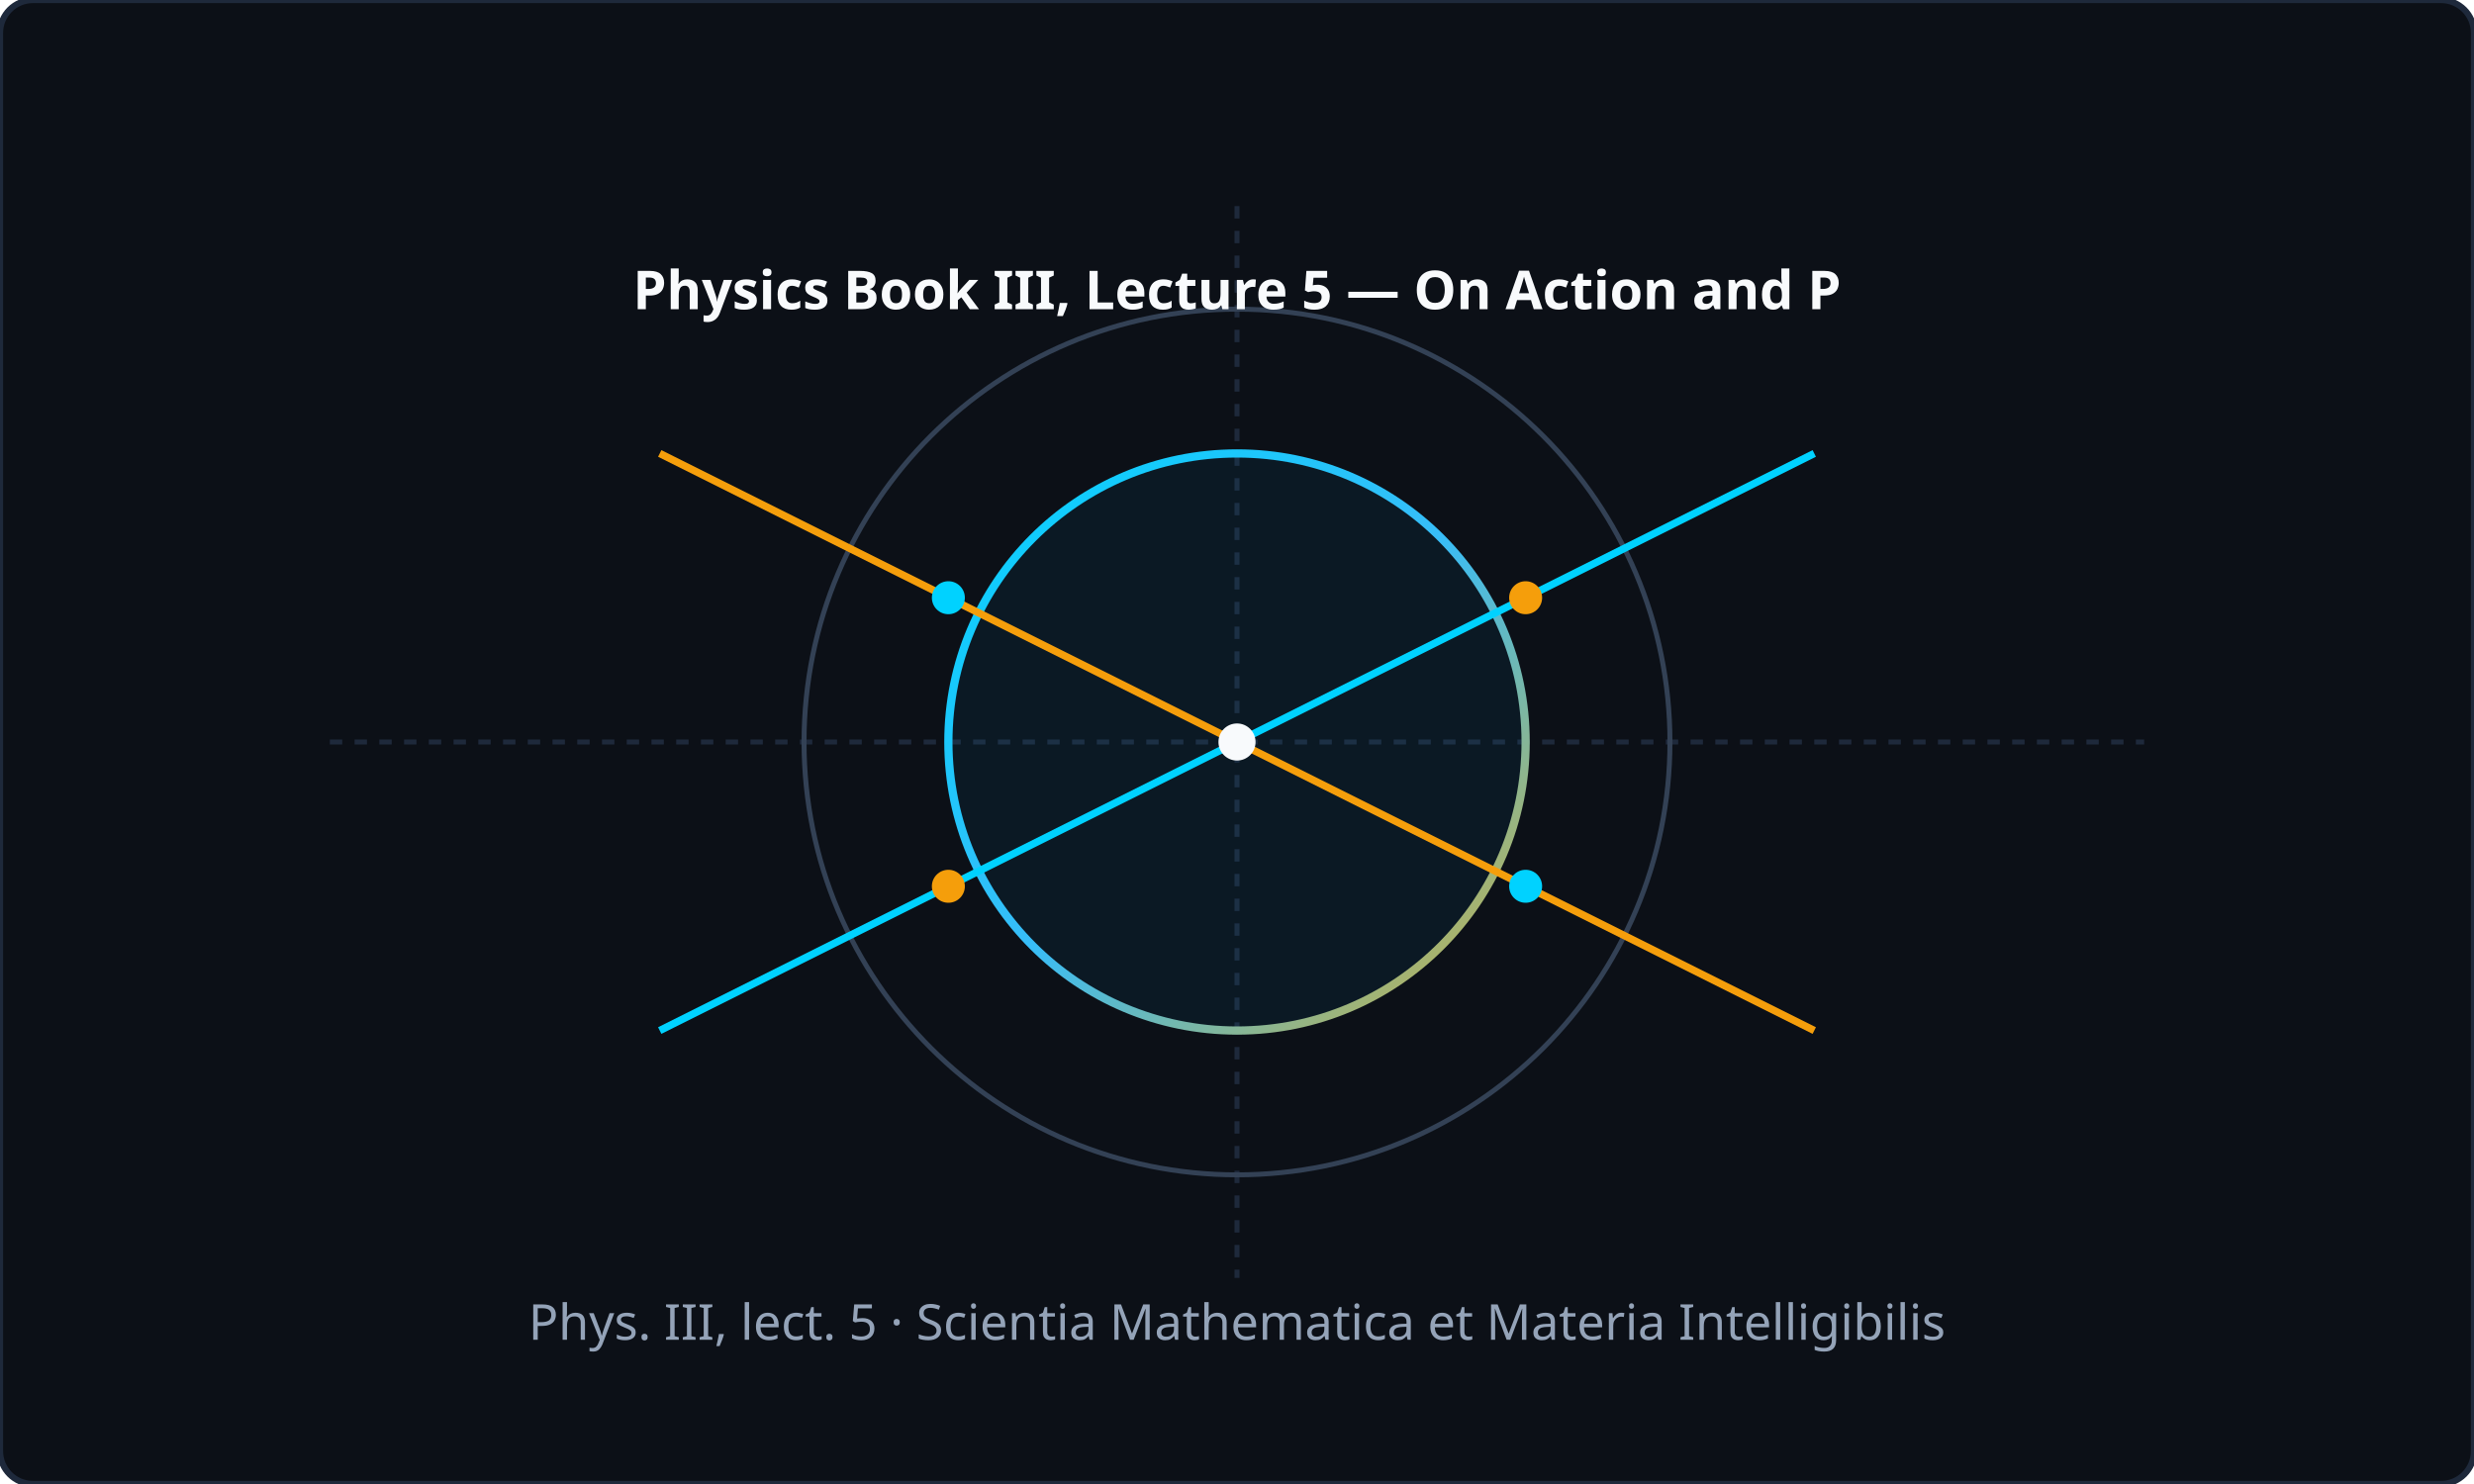
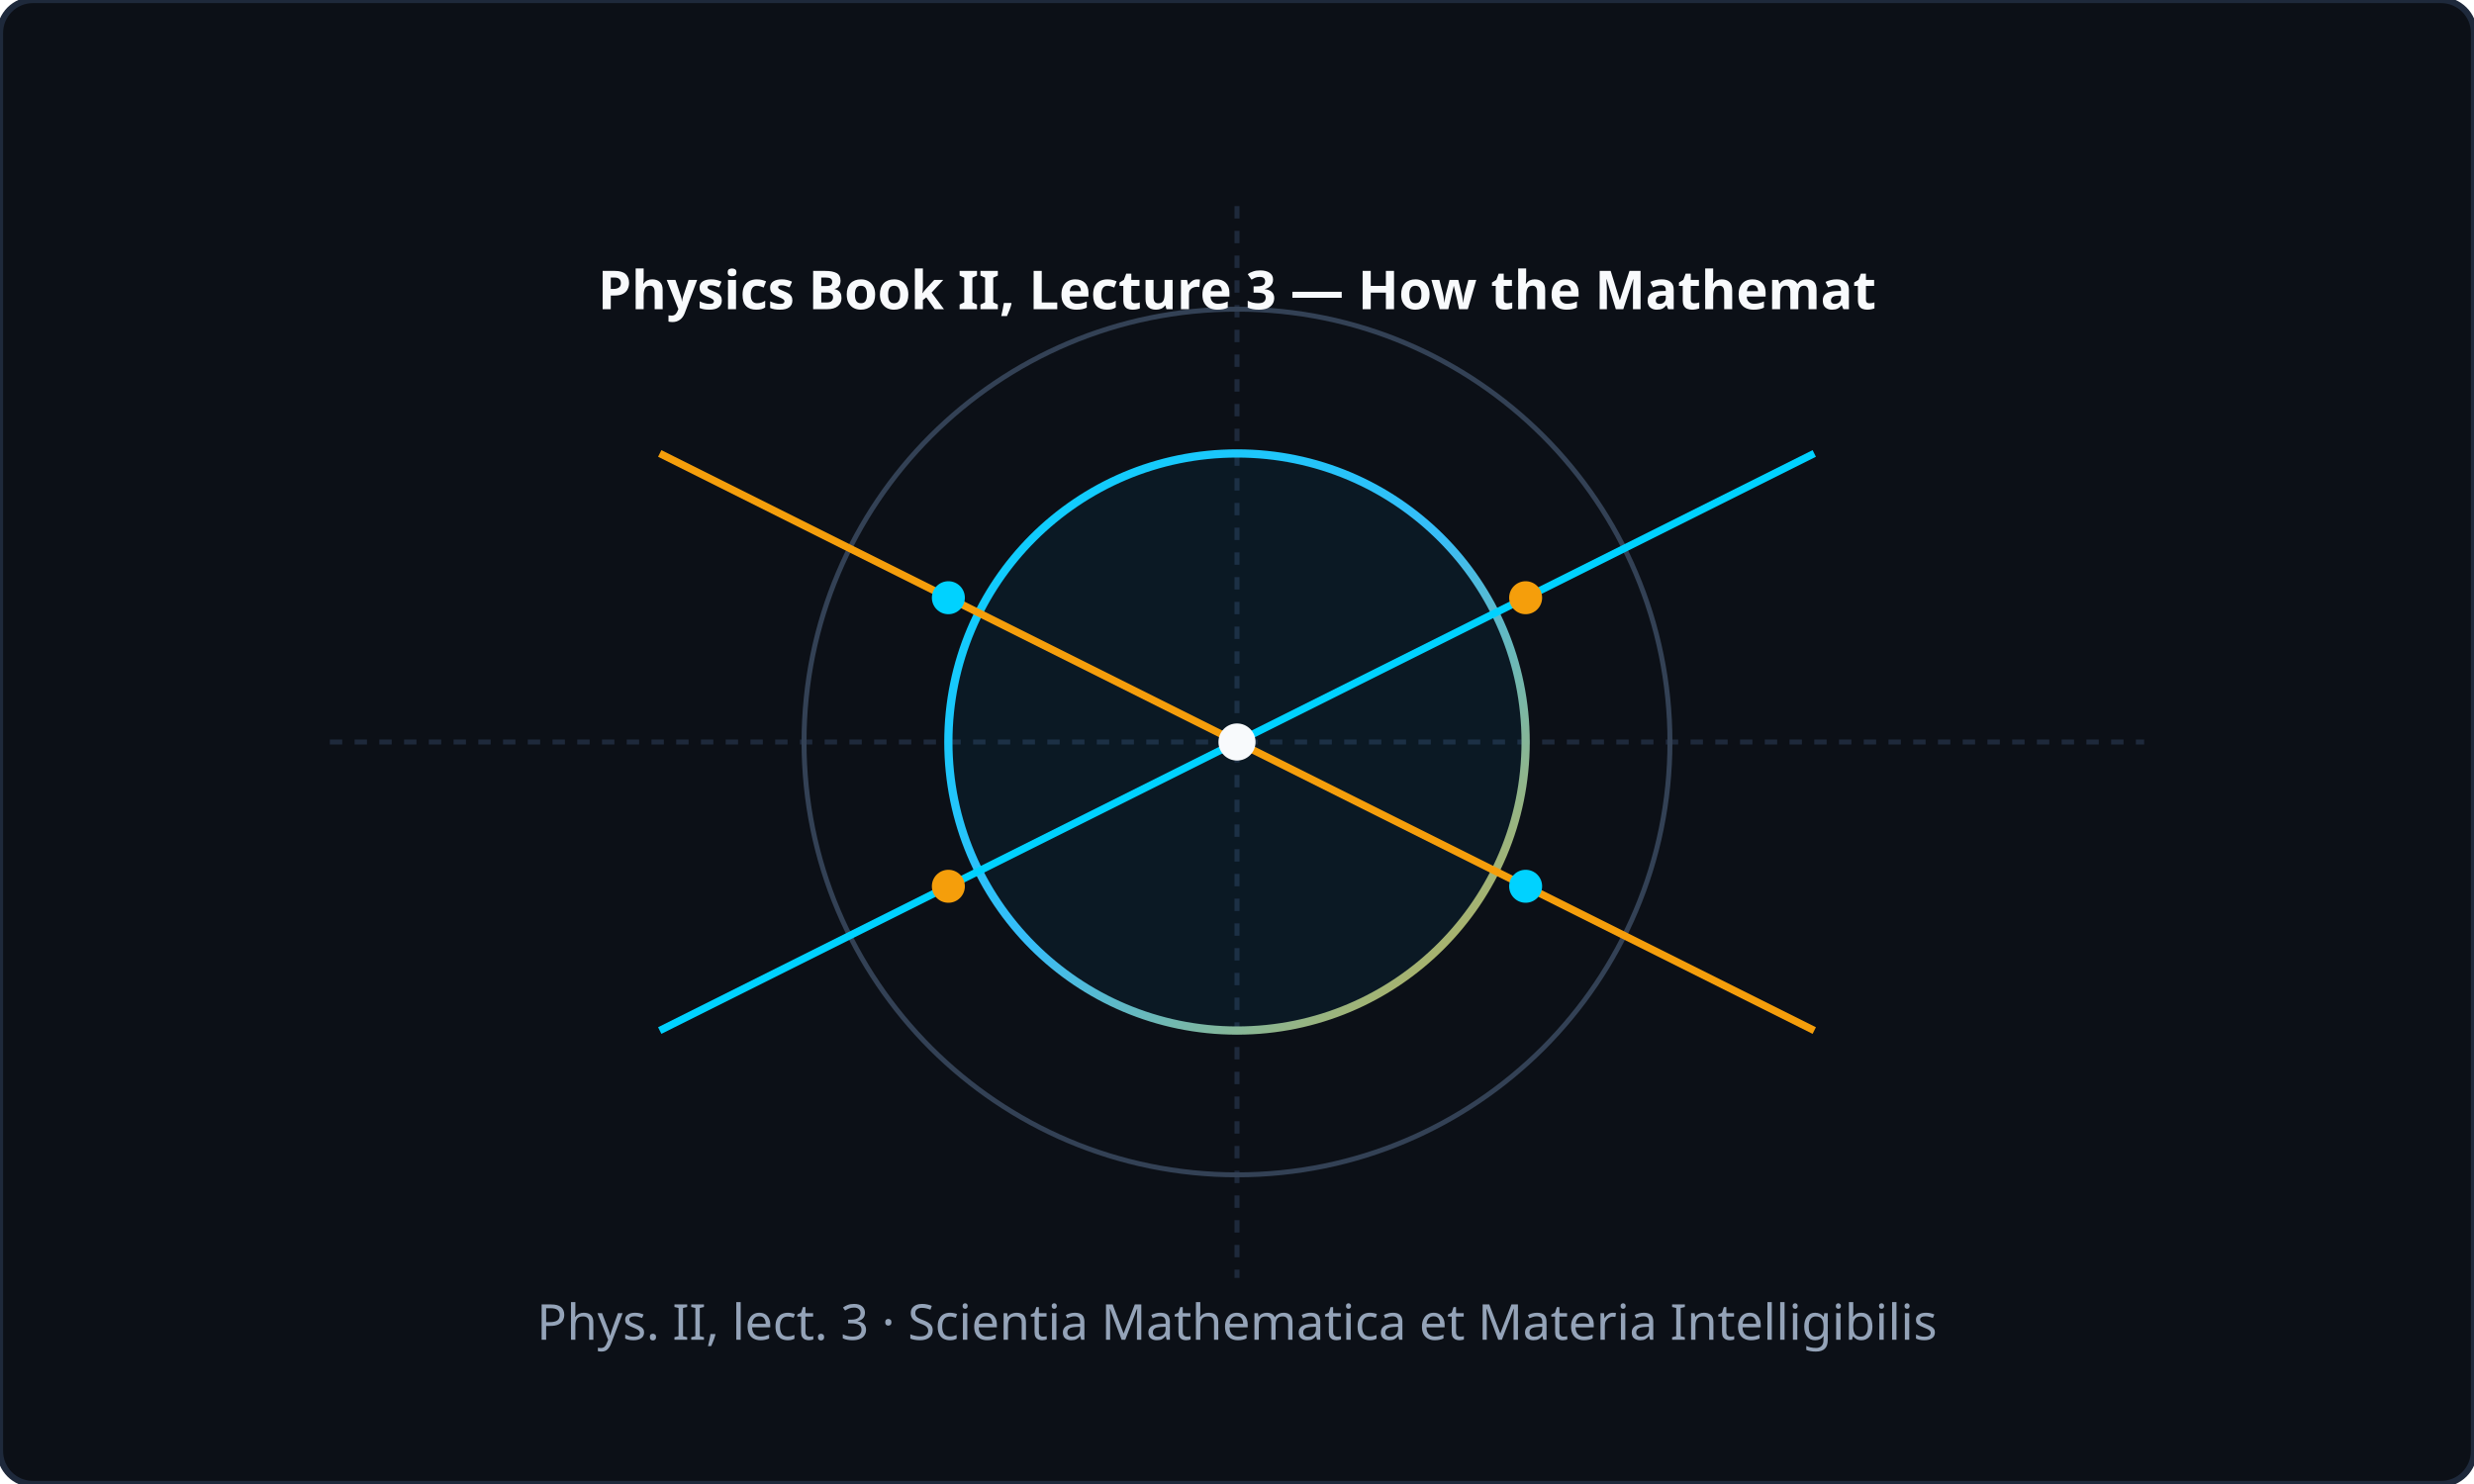
<svg xmlns="http://www.w3.org/2000/svg" viewBox="0 0 600 360" width="100%" height="auto">
  <rect width="600" height="360" rx="8" fill="#0c1017" stroke="#1e293b" stroke-width="1.5" />
  <defs>
    <linearGradient id="geomGrad" x1="0%" y1="0%" x2="100%" y2="100%">
      <stop offset="0%" stop-color="#00d2ff" />
      <stop offset="50%" stop-color="#38bdf8" />
      <stop offset="100%" stop-color="#d4af37" />
    </linearGradient>
  </defs>
  <line x1="80" y1="180" x2="520" y2="180" stroke="#1e293b" stroke-width="1.2" stroke-dasharray="3,3" />
  <line x1="300" y1="50" x2="300" y2="310" stroke="#1e293b" stroke-width="1.2" stroke-dasharray="3,3" />
  <circle cx="300" cy="180" r="105" fill="none" stroke="#334155" stroke-width="1.2" />
  <circle cx="300" cy="180" r="70" fill="#0284c7" fill-opacity="0.08" stroke="url(#geomGrad)" stroke-width="2" />
  <line x1="160" y1="110" x2="440" y2="250" stroke="#f59e0b" stroke-width="1.8" />
  <line x1="160" y1="250" x2="440" y2="110" stroke="#00d2ff" stroke-width="1.8" />
  <circle cx="300" cy="180" r="4.5" fill="#f8fafc" />
  <circle cx="230" cy="145" r="4" fill="#00d2ff" />
  <circle cx="370" cy="215" r="4" fill="#00d2ff" />
  <circle cx="230" cy="215" r="4" fill="#f59e0b" />
  <circle cx="370" cy="145" r="4" fill="#f59e0b" />
-   <text x="300" y="75" fill="#f8fafc" font-size="13" font-family="system-ui, sans-serif" text-anchor="middle" font-weight="600">Physics Book III, Lecture 5 — On Action and P</text>
-   <text x="300" y="325" fill="#94a3b8" font-size="12" font-family="system-ui, sans-serif" text-anchor="middle">Phys. III, lect. 5 · Scientia Mathematica et Materia Intelligibilis</text>
+   <text x="300" y="75" fill="#f8fafc" font-size="13" font-family="system-ui, sans-serif" text-anchor="middle" font-weight="600">Physics Book II, Lecture 3 — How the Mathemat</text>
+   <text x="300" y="325" fill="#94a3b8" font-size="12" font-family="system-ui, sans-serif" text-anchor="middle">Phys. II, lect. 3 · Scientia Mathematica et Materia Intelligibilis</text>
</svg>
